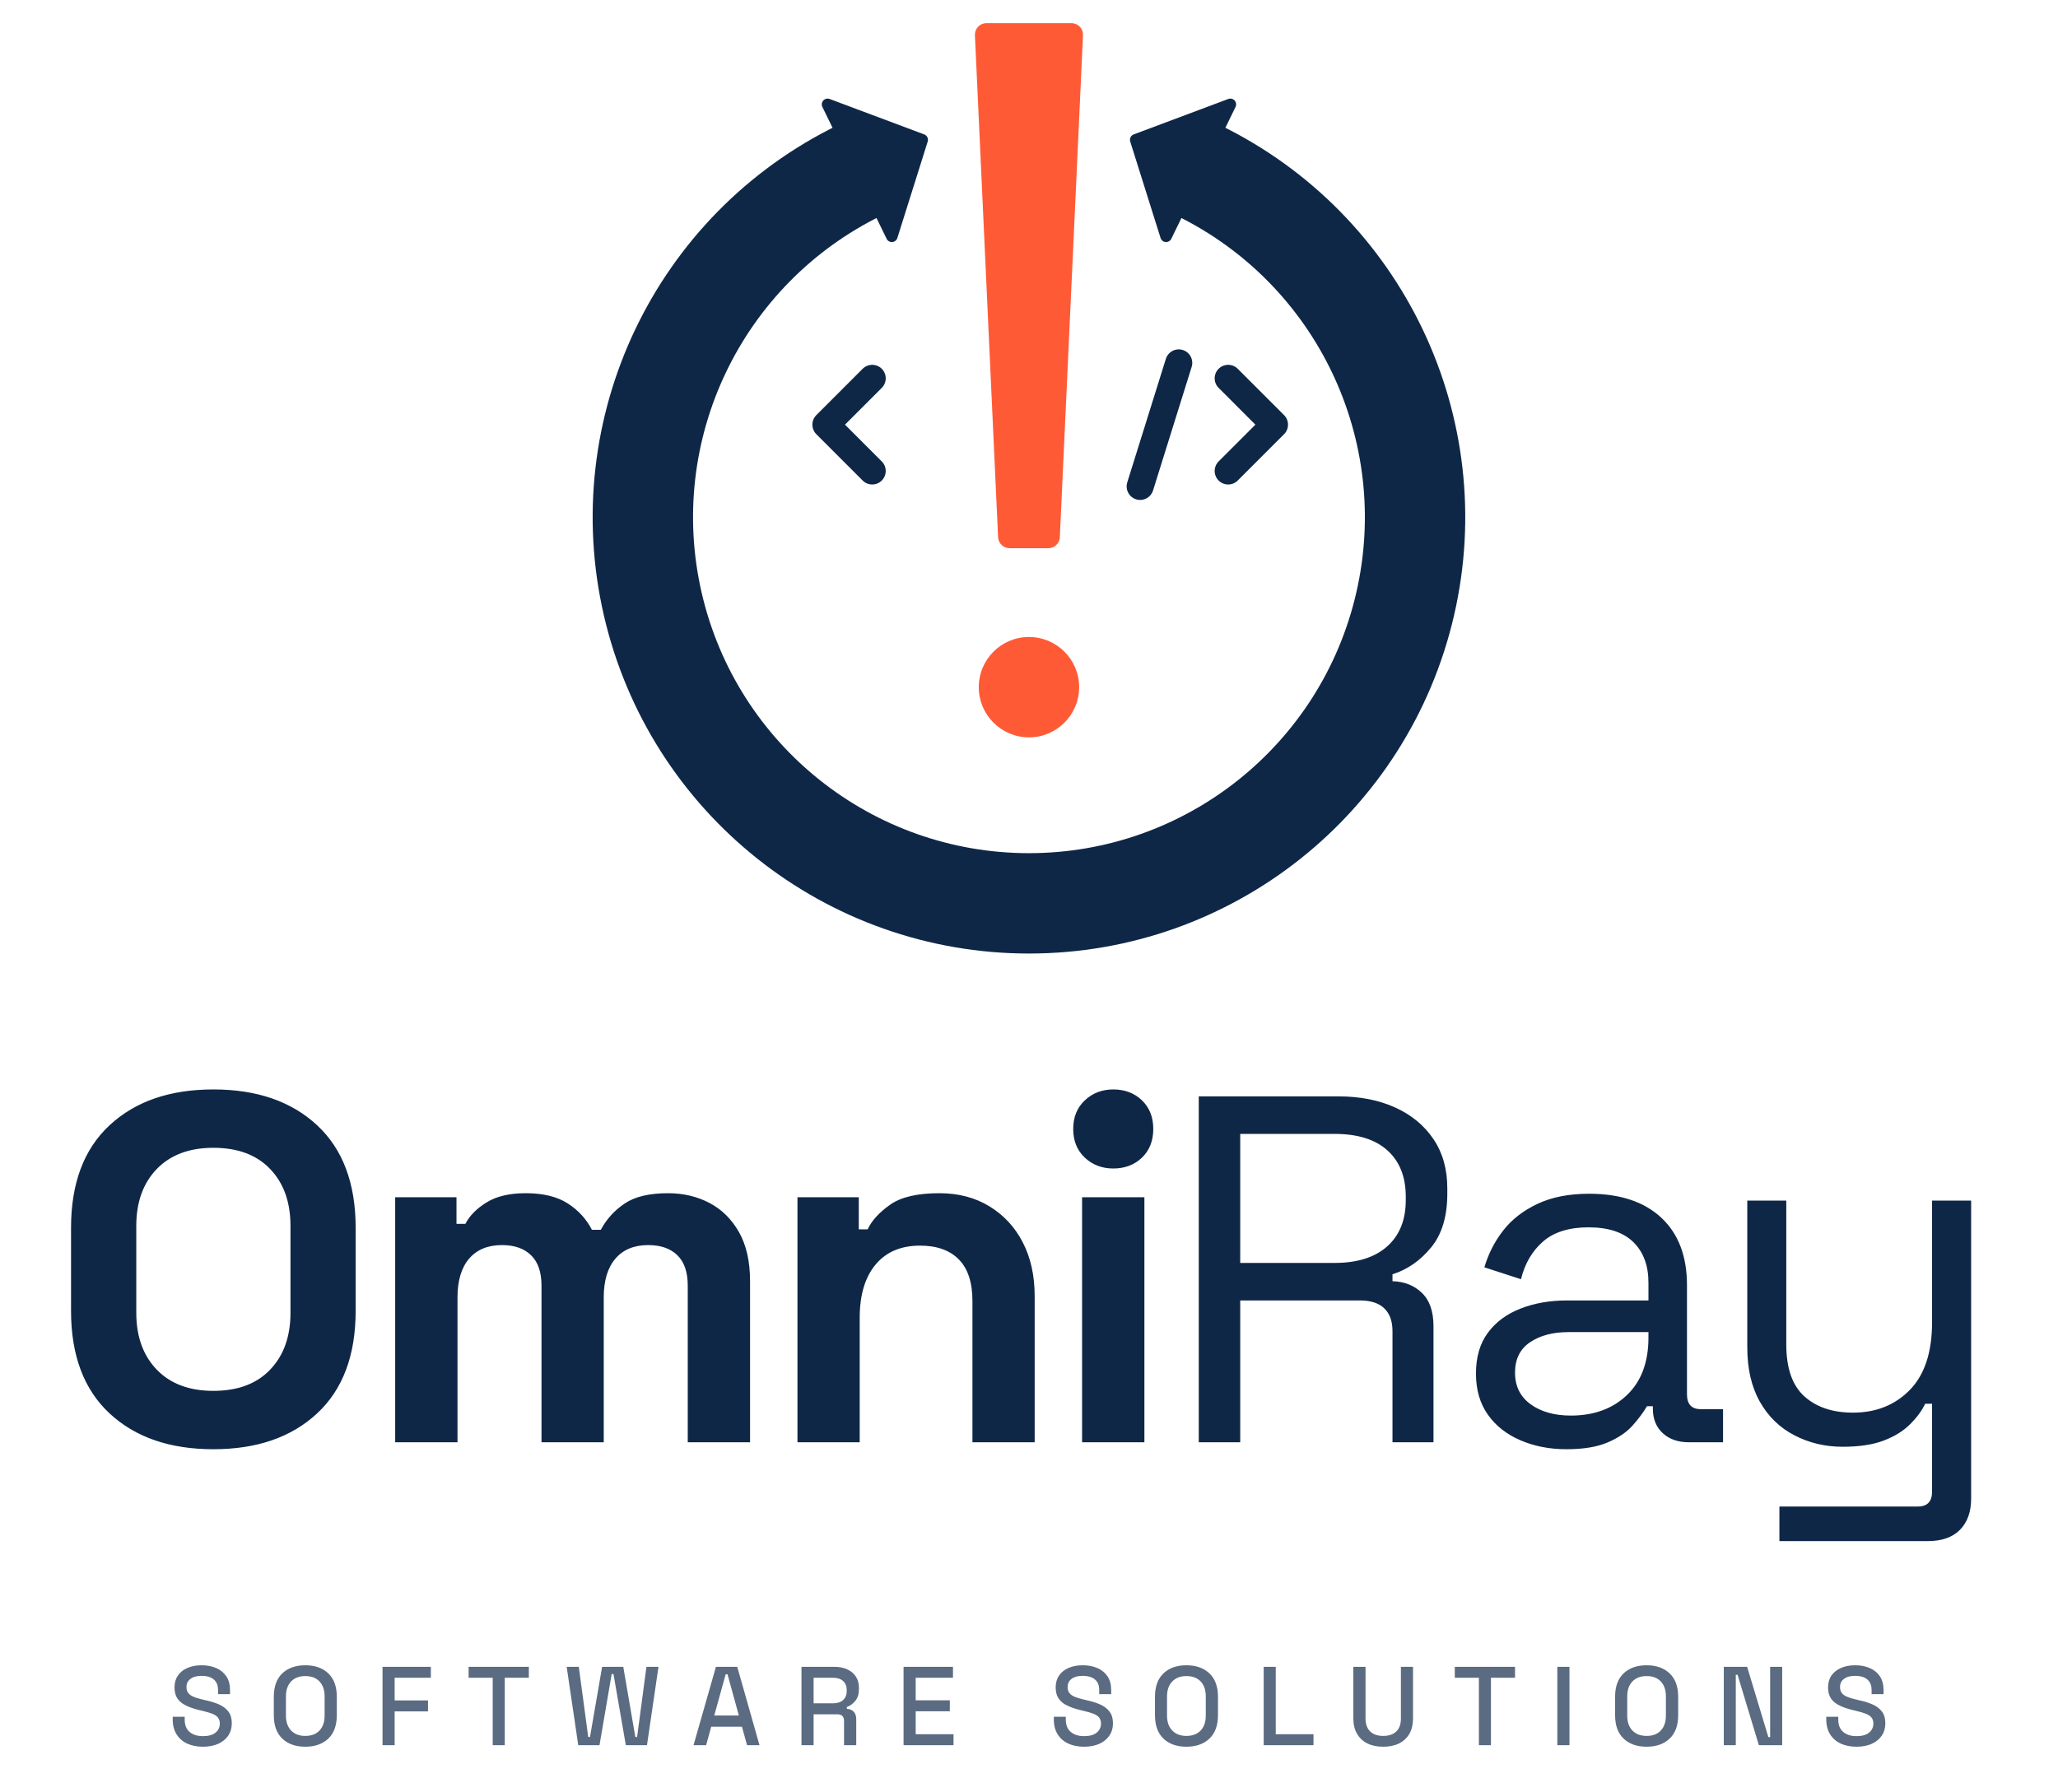
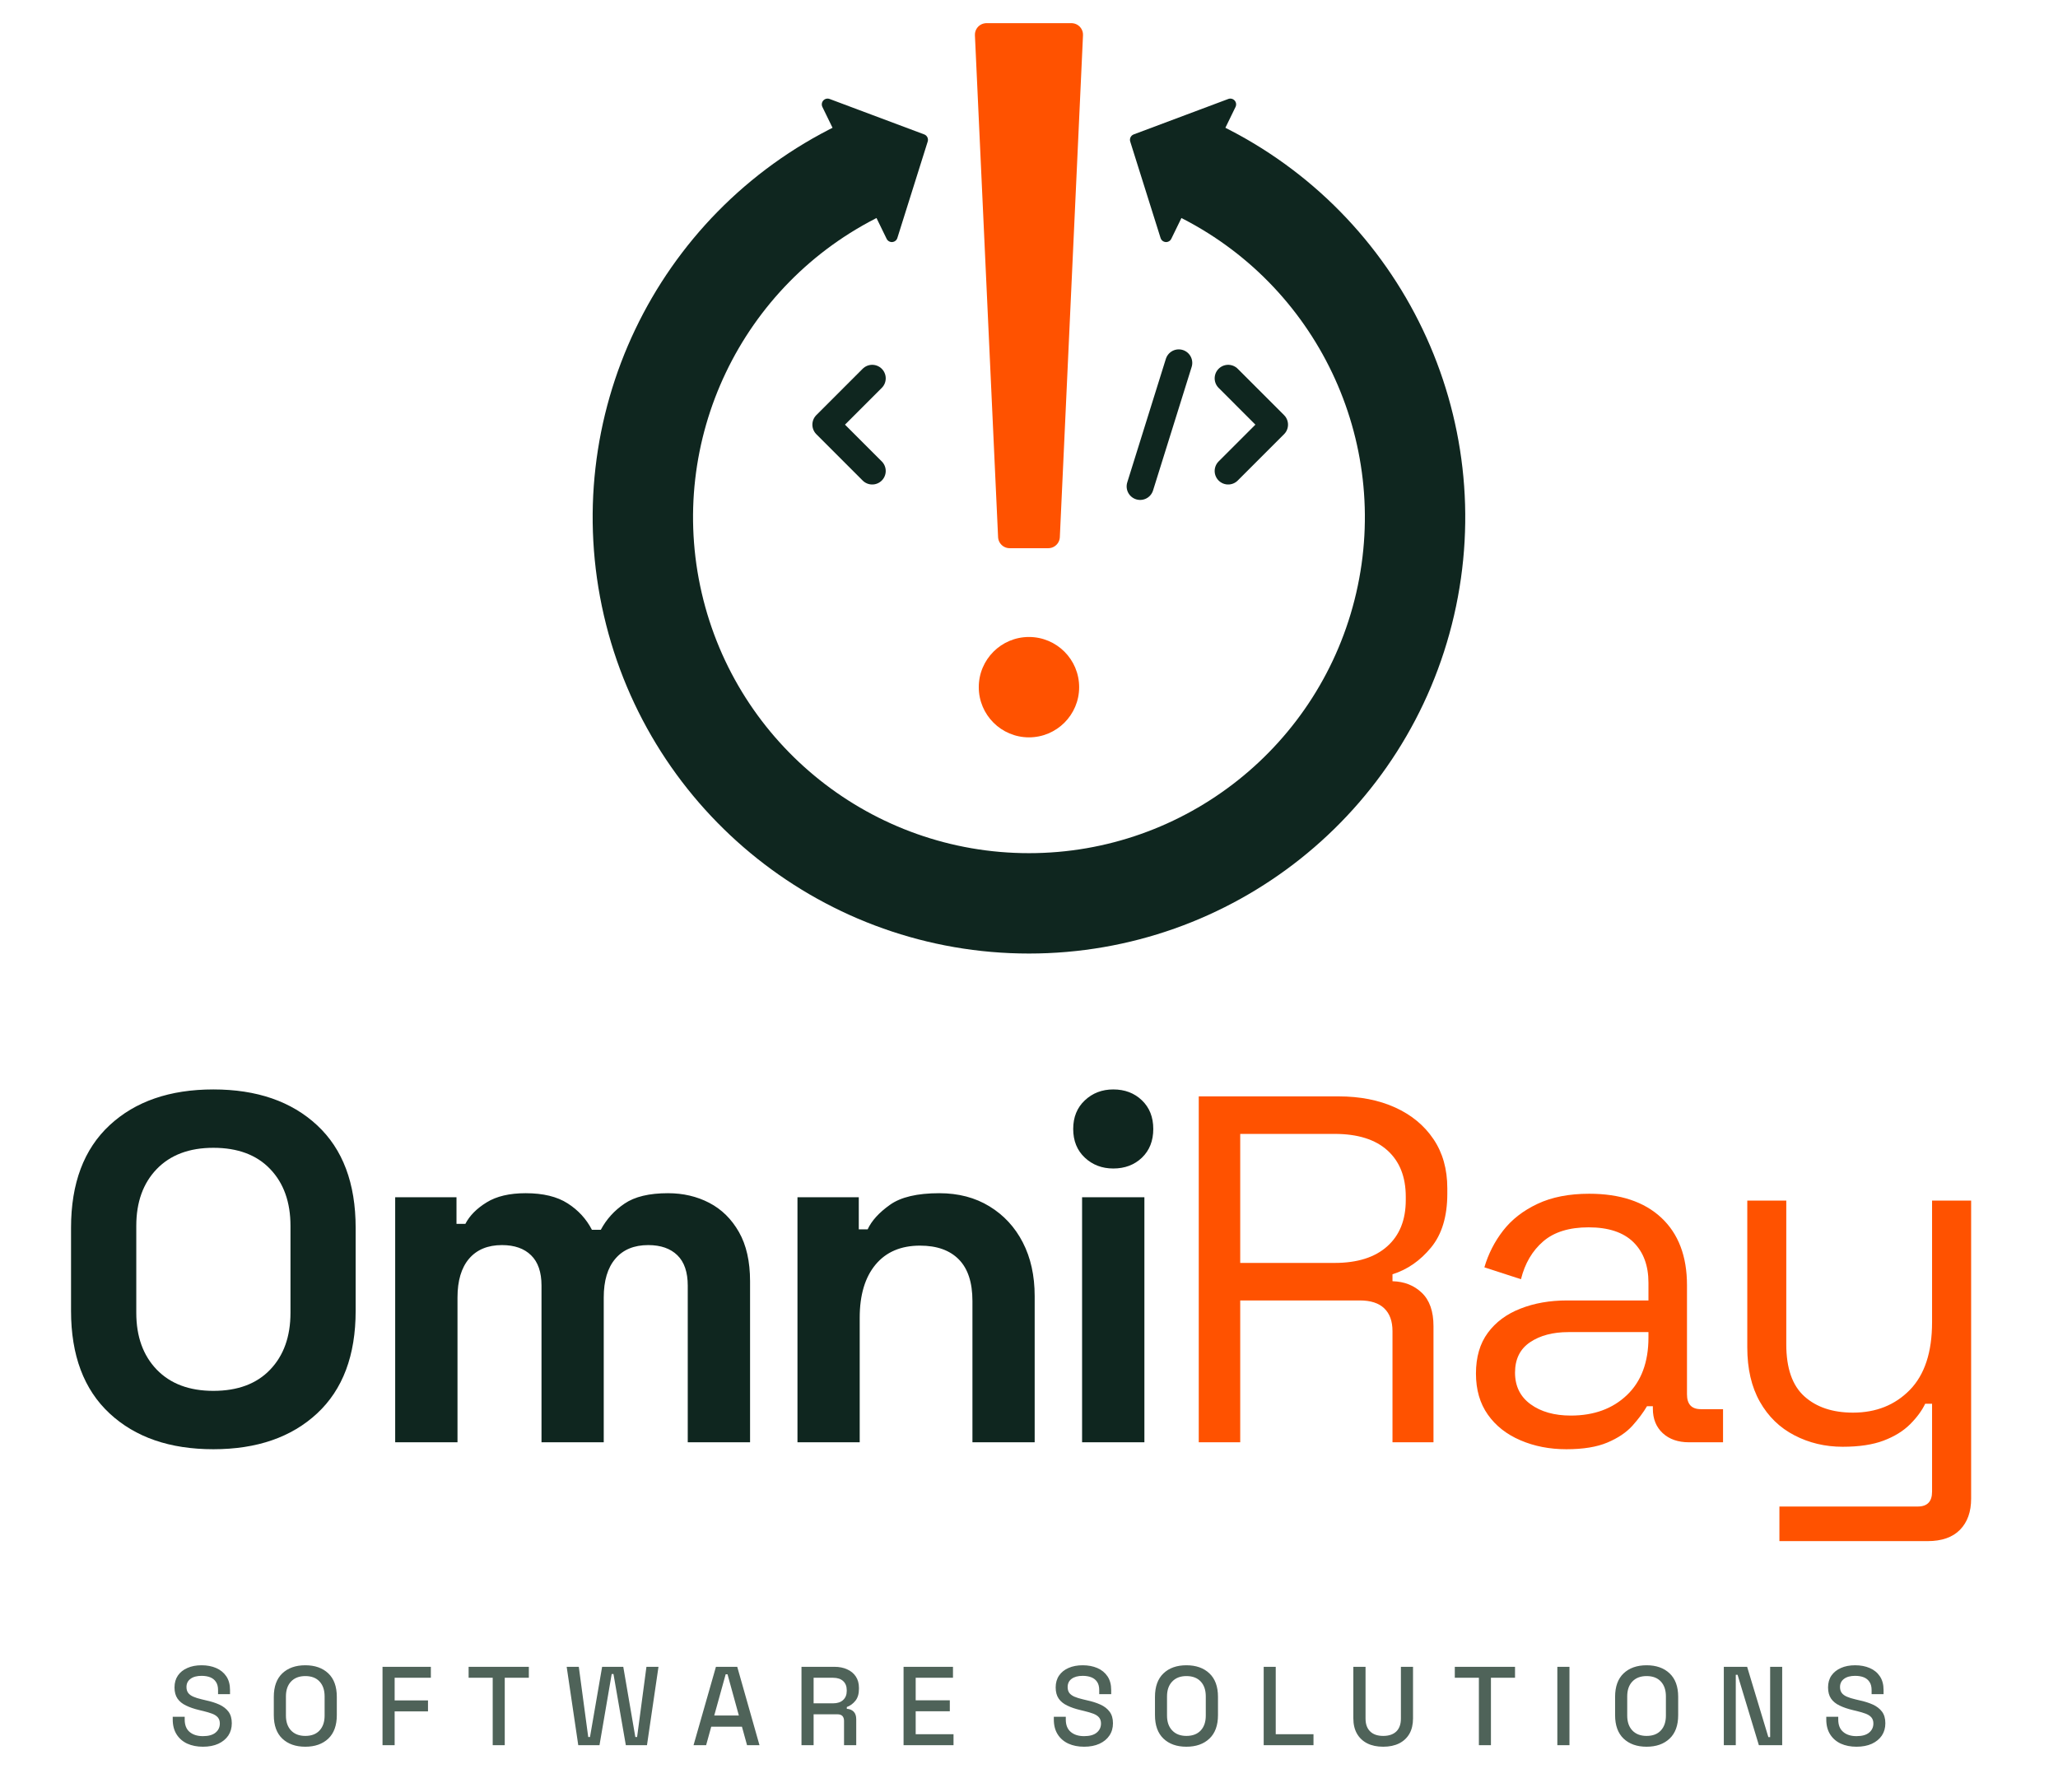
<svg xmlns="http://www.w3.org/2000/svg" viewBox="0 0 266.53 232.03" width="266.53" height="232.03" role="img" aria-label="OmniRay Software Solutions">
  <g transform="translate(73.26 1)">
-     <path d="M81.92 21.06A50 50 0 1 1 38.08 21.06" fill="none" stroke="#0F2747" stroke-width="13" />
-     <polygon points="86.08,12.52 77.76,29.6 73.83,17.11" fill="#0F2747" stroke="#0F2747" stroke-width="1.5" stroke-linejoin="round" />
-     <polygon points="33.92,12.52 42.24,29.6 46.17,17.11" fill="#0F2747" stroke="#0F2747" stroke-width="1.5" stroke-linejoin="round" />
-     <polygon points="54.5,3.5 65.5,3.5 62.5,68.5 57.5,68.5" fill="#FF5A36" stroke="#FF5A36" stroke-width="3" stroke-linejoin="round" />
-     <circle cx="60" cy="88" r="6.5" fill="#FF5A36" />
-     <g fill="none" stroke="#0F2747" stroke-width="3.5" stroke-linecap="round" stroke-linejoin="round">
+     <path d="M81.92 21.06A50 50 0 1 1 38.08 21.06" fill="none" stroke="#0F261F" stroke-width="13" />
+     <polygon points="86.08,12.52 77.76,29.6 73.83,17.11" fill="#0F261F" stroke="#0F261F" stroke-width="1.5" stroke-linejoin="round" />
+     <polygon points="33.92,12.52 42.24,29.6 46.17,17.11" fill="#0F261F" stroke="#0F261F" stroke-width="1.5" stroke-linejoin="round" />
+     <polygon points="54.5,3.5 65.5,3.5 62.5,68.5 57.5,68.5" fill="#FF5200" stroke="#FF5200" stroke-width="3" stroke-linejoin="round" />
+     <circle cx="60" cy="88" r="6.5" fill="#FF5200" />
+     <g fill="none" stroke="#0F261F" stroke-width="3.5" stroke-linecap="round" stroke-linejoin="round">
      <polyline points="39.7,48 33.7,54 39.7,60" />
      <line x1="74.4" y1="62" x2="79.4" y2="46" />
      <polyline points="85.8,48 91.8,54 85.8,60" />
    </g>
  </g>
-   <path d="M27.63 187.7Q19.18 187.7 14.19 183.06Q9.2 178.42 9.2 169.78V159.02Q9.2 150.38 14.19 145.74Q19.18 141.1 27.63 141.1Q36.08 141.1 41.07 145.74Q46.06 150.38 46.06 159.02V169.78Q46.06 178.42 41.07 183.06Q36.08 187.7 27.63 187.7ZM27.63 180.14Q32.37 180.14 34.99 177.39Q37.62 174.64 37.62 170.03V158.77Q37.62 154.16 34.99 151.41Q32.37 148.66 27.63 148.66Q22.96 148.66 20.3 151.41Q17.65 154.16 17.65 158.77V170.03Q17.65 174.64 20.3 177.39Q22.96 180.14 27.63 180.14Z M51.18 186.8V155.06H59.12V158.51H60.27Q61.1 156.91 63.02 155.73Q64.94 154.54 68.08 154.54Q71.47 154.54 73.52 155.86Q75.57 157.17 76.66 159.28H77.81Q78.9 157.23 80.88 155.89Q82.86 154.54 86.51 154.54Q89.46 154.54 91.86 155.79Q94.26 157.04 95.7 159.57Q97.14 162.1 97.14 165.94V186.8H89.07V166.51Q89.07 163.89 87.73 162.58Q86.38 161.26 83.95 161.26Q81.2 161.26 79.7 163.02Q78.19 164.78 78.19 168.05V186.8H70.13V166.51Q70.13 163.89 68.78 162.58Q67.44 161.26 65.01 161.26Q62.26 161.26 60.75 163.02Q59.25 164.78 59.25 168.05V186.8Z M103.28 186.8V155.06H111.22V159.22H112.37Q113.14 157.55 115.25 156.05Q117.36 154.54 121.65 154.54Q125.36 154.54 128.14 156.24Q130.93 157.94 132.46 160.91Q134 163.89 134 167.86V186.8H125.94V168.5Q125.94 164.91 124.18 163.12Q122.42 161.33 119.15 161.33Q115.44 161.33 113.39 163.79Q111.34 166.26 111.34 170.67V186.8Z M140.14 186.8V155.06H148.21V186.8ZM144.18 151.34Q142 151.34 140.5 149.94Q138.99 148.53 138.99 146.22Q138.99 143.92 140.5 142.51Q142 141.1 144.18 141.1Q146.42 141.1 147.89 142.51Q149.36 143.92 149.36 146.22Q149.36 148.53 147.89 149.94Q146.42 151.34 144.18 151.34Z M155.25 186.8V142H173.36Q177.52 142 180.69 143.44Q183.86 144.88 185.65 147.54Q187.44 150.19 187.44 153.9V154.61Q187.44 159.02 185.33 161.58Q183.22 164.14 180.34 165.04V165.94Q182.64 166 184.14 167.44Q185.65 168.88 185.65 171.76V186.8H180.34V172.4Q180.34 170.48 179.28 169.46Q178.22 168.43 176.11 168.43H160.62V186.8ZM160.62 163.57H172.85Q177.26 163.57 179.66 161.42Q182.06 159.28 182.06 155.44V154.99Q182.06 151.15 179.7 149.01Q177.33 146.86 172.85 146.86H160.62Z M202.86 187.7Q199.6 187.7 196.91 186.54Q194.22 185.39 192.69 183.22Q191.15 181.04 191.15 177.9Q191.15 174.7 192.69 172.62Q194.22 170.54 196.91 169.49Q199.6 168.43 202.93 168.43H213.49V166.13Q213.49 162.8 211.54 160.88Q209.58 158.96 205.74 158.96Q201.97 158.96 199.86 160.78Q197.74 162.61 196.98 165.68L192.24 164.14Q193.01 161.52 194.67 159.38Q196.34 157.23 199.12 155.92Q201.9 154.61 205.81 154.61Q211.82 154.61 215.15 157.71Q218.48 160.82 218.48 166.45V180.59Q218.48 182.51 220.27 182.51H223.15V186.8H218.74Q216.62 186.8 215.34 185.62Q214.06 184.43 214.06 182.45V182.13H213.3Q212.59 183.34 211.41 184.66Q210.22 185.97 208.18 186.83Q206.13 187.7 202.86 187.7ZM203.44 183.34Q207.92 183.34 210.7 180.69Q213.49 178.03 213.49 173.23V172.53H203.12Q200.11 172.53 198.16 173.84Q196.21 175.15 196.21 177.78Q196.21 180.4 198.22 181.87Q200.24 183.34 203.44 183.34Z M230.45 199.6V195.12H248.37Q250.22 195.12 250.22 193.2V181.81H249.33Q248.69 183.15 247.38 184.46Q246.06 185.78 243.95 186.58Q241.84 187.38 238.64 187.38Q235.25 187.38 232.4 185.9Q229.55 184.43 227.92 181.55Q226.29 178.67 226.29 174.51V155.5H231.34V174.13Q231.34 178.74 233.68 180.85Q236.02 182.96 239.98 182.96Q244.46 182.96 247.34 180.02Q250.22 177.07 250.22 171.25V155.5H255.28V194.1Q255.28 196.66 253.84 198.13Q252.4 199.6 249.65 199.6Z" fill="#0F2747" />
-   <path d="M26.28 226.23Q25.14 226.23 24.25 225.83Q23.37 225.42 22.87 224.63Q22.37 223.84 22.37 222.71V222.35H23.92V222.71Q23.92 223.78 24.56 224.32Q25.21 224.86 26.28 224.86Q27.37 224.86 27.92 224.4Q28.47 223.94 28.47 223.22Q28.47 222.74 28.21 222.43Q27.95 222.13 27.47 221.95Q26.99 221.77 26.33 221.61L25.79 221.48Q24.82 221.25 24.1 220.9Q23.38 220.56 22.99 220Q22.6 219.43 22.6 218.55Q22.6 217.65 23.04 217.01Q23.48 216.37 24.27 216.03Q25.05 215.68 26.11 215.68Q27.17 215.68 28 216.04Q28.83 216.4 29.31 217.11Q29.79 217.82 29.79 218.9V219.42H28.24V218.9Q28.24 218.24 27.97 217.84Q27.7 217.43 27.23 217.24Q26.75 217.05 26.11 217.05Q25.18 217.05 24.67 217.44Q24.15 217.82 24.15 218.5Q24.15 218.97 24.38 219.27Q24.6 219.56 25.04 219.75Q25.47 219.94 26.12 220.09L26.66 220.22Q27.65 220.43 28.4 220.77Q29.15 221.11 29.59 221.69Q30.02 222.27 30.02 223.19Q30.02 224.1 29.57 224.78Q29.11 225.46 28.27 225.85Q27.43 226.23 26.28 226.23Z M39.54 226.23Q37.67 226.23 36.56 225.18Q35.46 224.13 35.46 222.14V219.77Q35.46 217.78 36.56 216.73Q37.67 215.68 39.54 215.68Q41.41 215.68 42.52 216.73Q43.62 217.78 43.62 219.77V222.14Q43.62 224.13 42.52 225.18Q41.41 226.23 39.54 226.23ZM39.54 224.83Q40.74 224.83 41.39 224.12Q42.04 223.42 42.04 222.2V219.71Q42.04 218.49 41.39 217.79Q40.74 217.08 39.54 217.08Q38.36 217.08 37.69 217.79Q37.03 218.49 37.03 219.71V222.2Q37.03 223.42 37.69 224.12Q38.36 224.83 39.54 224.83Z M49.54 226.03V215.88H55.8V217.3H51.11V220.23H55.43V221.65H51.11V226.03Z M63.81 226.03V217.3H60.69V215.88H68.49V217.3H65.37V226.03Z M74.89 226.03 73.39 215.88H74.96L76.18 224.97H76.41L77.98 215.88H80.72L82.28 224.97H82.51L83.72 215.88H85.28L83.79 226.03H81.05L79.45 216.81H79.22L77.64 226.03Z M89.82 226.03 92.72 215.88H95.48L98.36 226.03H96.75L96.09 223.64H92.11L91.45 226.03ZM92.5 222.19H95.69L94.22 216.85H93.98Z M103.8 226.03V215.88H108.06Q109.01 215.88 109.72 216.21Q110.44 216.53 110.84 217.14Q111.24 217.75 111.24 218.59V218.75Q111.24 219.71 110.78 220.28Q110.32 220.85 109.67 221.09V221.32Q110.22 221.35 110.56 221.69Q110.89 222.03 110.89 222.67V226.03H109.31V222.88Q109.31 222.49 109.11 222.26Q108.9 222.03 108.45 222.03H105.37V226.03ZM105.37 220.61H107.89Q108.73 220.61 109.19 220.18Q109.66 219.75 109.66 219.01V218.9Q109.66 218.16 109.2 217.73Q108.74 217.3 107.89 217.3H105.37Z M117.02 226.03V215.88H123.42V217.3H118.59V220.22H123.01V221.64H118.59V224.61H123.49V226.03Z M140.4 226.23Q139.25 226.23 138.37 225.83Q137.48 225.42 136.98 224.63Q136.48 223.84 136.48 222.71V222.35H138.03V222.71Q138.03 223.78 138.68 224.32Q139.32 224.86 140.4 224.86Q141.49 224.86 142.04 224.4Q142.59 223.94 142.59 223.22Q142.59 222.74 142.33 222.43Q142.07 222.13 141.59 221.95Q141.11 221.77 140.44 221.61L139.91 221.48Q138.93 221.25 138.22 220.9Q137.5 220.56 137.11 220Q136.72 219.43 136.72 218.55Q136.72 217.65 137.16 217.01Q137.6 216.37 138.38 216.03Q139.17 215.68 140.22 215.68Q141.28 215.68 142.12 216.04Q142.95 216.4 143.43 217.11Q143.91 217.82 143.91 218.9V219.42H142.36V218.9Q142.36 218.24 142.09 217.84Q141.82 217.43 141.34 217.24Q140.86 217.05 140.22 217.05Q139.3 217.05 138.78 217.44Q138.27 217.82 138.27 218.5Q138.27 218.97 138.49 219.27Q138.72 219.56 139.15 219.75Q139.59 219.94 140.24 220.09L140.78 220.22Q141.76 220.43 142.51 220.77Q143.27 221.11 143.7 221.69Q144.14 222.27 144.14 223.19Q144.14 224.1 143.68 224.78Q143.23 225.46 142.38 225.85Q141.54 226.23 140.4 226.23Z M153.65 226.23Q151.78 226.23 150.68 225.18Q149.58 224.13 149.58 222.14V219.77Q149.58 217.78 150.68 216.73Q151.78 215.68 153.65 215.68Q155.52 215.68 156.63 216.73Q157.74 217.78 157.74 219.77V222.14Q157.74 224.13 156.63 225.18Q155.52 226.23 153.65 226.23ZM153.65 224.83Q154.85 224.83 155.51 224.12Q156.16 223.42 156.16 222.2V219.71Q156.16 218.49 155.51 217.79Q154.85 217.08 153.65 217.08Q152.48 217.08 151.81 217.79Q151.14 218.49 151.14 219.71V222.2Q151.14 223.42 151.81 224.12Q152.48 224.83 153.65 224.83Z M163.66 226.03V215.88H165.22V224.61H170.11V226.03Z M179.14 226.23Q177.94 226.23 177.08 225.8Q176.21 225.36 175.74 224.54Q175.27 223.72 175.27 222.55V215.88H176.85V222.59Q176.85 223.67 177.45 224.25Q178.04 224.83 179.14 224.83Q180.24 224.83 180.84 224.25Q181.43 223.67 181.43 222.59V215.88H183V222.55Q183 223.72 182.54 224.54Q182.07 225.36 181.2 225.8Q180.33 226.23 179.14 226.23Z M191.53 226.03V217.3H188.41V215.88H196.21V217.3H193.09V226.03Z M201.69 226.03V215.88H203.26V226.03Z M213.25 226.23Q211.38 226.23 210.27 225.18Q209.17 224.13 209.17 222.14V219.77Q209.17 217.78 210.27 216.73Q211.38 215.68 213.25 215.68Q215.12 215.68 216.23 216.73Q217.34 217.78 217.34 219.77V222.14Q217.34 224.13 216.23 225.18Q215.12 226.23 213.25 226.23ZM213.25 224.83Q214.45 224.83 215.1 224.12Q215.75 223.42 215.75 222.2V219.71Q215.75 218.49 215.1 217.79Q214.45 217.08 213.25 217.08Q212.07 217.08 211.4 217.79Q210.74 218.49 210.74 219.71V222.2Q210.74 223.42 211.4 224.12Q212.07 224.83 213.25 224.83Z M223.25 226.03V215.88H226.27L229.02 224.99H229.25V215.88H230.81V226.03H227.79L225.03 216.91H224.8V226.03Z M240.43 226.23Q239.29 226.23 238.4 225.83Q237.52 225.42 237.02 224.63Q236.52 223.84 236.52 222.71V222.35H238.07V222.71Q238.07 223.78 238.72 224.32Q239.36 224.86 240.43 224.86Q241.52 224.86 242.07 224.4Q242.62 223.94 242.62 223.22Q242.62 222.74 242.36 222.43Q242.1 222.13 241.62 221.95Q241.14 221.77 240.48 221.61L239.94 221.48Q238.97 221.25 238.25 220.9Q237.53 220.56 237.14 220Q236.75 219.43 236.75 218.55Q236.75 217.65 237.19 217.01Q237.64 216.37 238.42 216.03Q239.2 215.68 240.26 215.68Q241.32 215.68 242.15 216.04Q242.99 216.4 243.46 217.11Q243.94 217.82 243.94 218.9V219.42H242.39V218.9Q242.39 218.24 242.12 217.84Q241.85 217.43 241.38 217.24Q240.9 217.05 240.26 217.05Q239.33 217.05 238.82 217.44Q238.3 217.82 238.3 218.5Q238.3 218.97 238.53 219.27Q238.75 219.56 239.19 219.75Q239.62 219.94 240.27 220.09L240.81 220.22Q241.8 220.43 242.55 220.77Q243.3 221.11 243.74 221.69Q244.17 222.27 244.17 223.19Q244.17 224.1 243.72 224.78Q243.26 225.46 242.42 225.85Q241.58 226.23 240.43 226.23Z" fill="#5A6B82" />
+   <path d="M27.63 187.7Q19.18 187.7 14.19 183.06Q9.2 178.42 9.2 169.78V159.02Q9.2 150.38 14.19 145.74Q19.18 141.1 27.63 141.1Q36.08 141.1 41.07 145.74Q46.06 150.38 46.06 159.02V169.78Q46.06 178.42 41.07 183.06Q36.08 187.7 27.63 187.7ZM27.63 180.14Q32.37 180.14 34.99 177.39Q37.62 174.64 37.62 170.03V158.77Q37.62 154.16 34.99 151.41Q32.37 148.66 27.63 148.66Q22.96 148.66 20.3 151.41Q17.65 154.16 17.65 158.77V170.03Q17.65 174.64 20.3 177.39Q22.96 180.14 27.63 180.14Z M51.18 186.8V155.06H59.12V158.51H60.27Q61.1 156.91 63.02 155.73Q64.94 154.54 68.08 154.54Q71.47 154.54 73.52 155.86Q75.57 157.17 76.66 159.28H77.81Q78.9 157.23 80.88 155.89Q82.86 154.54 86.51 154.54Q89.46 154.54 91.86 155.79Q94.26 157.04 95.7 159.57Q97.14 162.1 97.14 165.94V186.8H89.07V166.51Q89.07 163.89 87.73 162.58Q86.38 161.26 83.95 161.26Q81.2 161.26 79.7 163.02Q78.19 164.78 78.19 168.05V186.8H70.13V166.51Q70.13 163.89 68.78 162.58Q67.44 161.26 65.01 161.26Q62.26 161.26 60.75 163.02Q59.25 164.78 59.25 168.05V186.8Z M103.28 186.8V155.06H111.22V159.22H112.37Q113.14 157.55 115.25 156.05Q117.36 154.54 121.65 154.54Q125.36 154.54 128.14 156.24Q130.93 157.94 132.46 160.91Q134 163.89 134 167.86V186.8H125.94V168.5Q125.94 164.91 124.18 163.12Q122.42 161.33 119.15 161.33Q115.44 161.33 113.39 163.79Q111.34 166.26 111.34 170.67V186.8Z M140.14 186.8V155.06H148.21V186.8ZM144.18 151.34Q142 151.34 140.5 149.94Q138.99 148.53 138.99 146.22Q138.99 143.92 140.5 142.51Q142 141.1 144.18 141.1Q146.42 141.1 147.89 142.51Q149.36 143.92 149.36 146.22Q149.36 148.53 147.89 149.94Q146.42 151.34 144.18 151.34Z" fill="#0F261F" />
+   <path d="M155.25 186.8V142H173.36Q177.52 142 180.69 143.44Q183.86 144.88 185.65 147.54Q187.44 150.19 187.44 153.9V154.61Q187.44 159.02 185.33 161.58Q183.22 164.14 180.34 165.04V165.94Q182.64 166 184.14 167.44Q185.65 168.88 185.65 171.76V186.8H180.34V172.4Q180.34 170.48 179.28 169.46Q178.22 168.43 176.11 168.43H160.62V186.8ZM160.62 163.57H172.85Q177.26 163.57 179.66 161.42Q182.06 159.28 182.06 155.44V154.99Q182.06 151.15 179.7 149.01Q177.33 146.86 172.85 146.86H160.62Z M202.86 187.7Q199.6 187.7 196.91 186.54Q194.22 185.39 192.69 183.22Q191.15 181.04 191.15 177.9Q191.15 174.7 192.69 172.62Q194.22 170.54 196.91 169.49Q199.6 168.43 202.93 168.43H213.49V166.13Q213.49 162.8 211.54 160.88Q209.58 158.96 205.74 158.96Q201.97 158.96 199.86 160.78Q197.74 162.61 196.98 165.68L192.24 164.14Q193.01 161.52 194.67 159.38Q196.34 157.23 199.12 155.92Q201.9 154.61 205.81 154.61Q211.82 154.61 215.15 157.71Q218.48 160.82 218.48 166.45V180.59Q218.48 182.51 220.27 182.51H223.15V186.8H218.74Q216.62 186.8 215.34 185.62Q214.06 184.43 214.06 182.45V182.13H213.3Q212.59 183.34 211.41 184.66Q210.22 185.97 208.18 186.83Q206.13 187.7 202.86 187.7ZM203.44 183.34Q207.92 183.34 210.7 180.69Q213.49 178.03 213.49 173.23V172.53H203.12Q200.11 172.53 198.16 173.84Q196.21 175.15 196.21 177.78Q196.21 180.4 198.22 181.87Q200.24 183.34 203.44 183.34Z M230.45 199.6V195.12H248.37Q250.22 195.12 250.22 193.2V181.81H249.33Q248.69 183.15 247.38 184.46Q246.06 185.78 243.95 186.58Q241.84 187.38 238.64 187.38Q235.25 187.38 232.4 185.9Q229.55 184.43 227.92 181.55Q226.29 178.67 226.29 174.51V155.5H231.34V174.13Q231.34 178.74 233.68 180.85Q236.02 182.96 239.98 182.96Q244.46 182.96 247.34 180.02Q250.22 177.07 250.22 171.25V155.5H255.28V194.1Q255.28 196.66 253.84 198.13Q252.4 199.6 249.65 199.6Z" fill="#FF5200" />
+   <path d="M26.28 226.23Q25.14 226.23 24.25 225.83Q23.37 225.42 22.87 224.63Q22.37 223.84 22.37 222.71V222.35H23.92V222.71Q23.92 223.78 24.56 224.32Q25.21 224.86 26.28 224.86Q27.37 224.86 27.92 224.4Q28.47 223.94 28.47 223.22Q28.47 222.74 28.21 222.43Q27.95 222.13 27.47 221.95Q26.99 221.77 26.33 221.61L25.79 221.48Q24.82 221.25 24.1 220.9Q23.38 220.56 22.99 220Q22.6 219.43 22.6 218.55Q22.6 217.65 23.04 217.01Q23.48 216.37 24.27 216.03Q25.05 215.68 26.11 215.68Q27.17 215.68 28 216.04Q28.83 216.4 29.31 217.11Q29.79 217.82 29.79 218.9V219.42H28.24V218.9Q28.24 218.24 27.97 217.84Q27.7 217.43 27.23 217.24Q26.75 217.05 26.11 217.05Q25.18 217.05 24.67 217.44Q24.15 217.82 24.15 218.5Q24.15 218.97 24.38 219.27Q24.6 219.56 25.04 219.75Q25.47 219.94 26.12 220.09L26.66 220.22Q27.65 220.43 28.4 220.77Q29.15 221.11 29.59 221.69Q30.02 222.27 30.02 223.19Q30.02 224.1 29.57 224.78Q29.11 225.46 28.27 225.85Q27.43 226.23 26.28 226.23Z M39.54 226.23Q37.67 226.23 36.56 225.18Q35.46 224.13 35.46 222.14V219.77Q35.46 217.78 36.56 216.73Q37.67 215.68 39.54 215.68Q41.41 215.68 42.52 216.73Q43.62 217.78 43.62 219.77V222.14Q43.62 224.13 42.52 225.18Q41.41 226.23 39.54 226.23ZM39.54 224.83Q40.74 224.83 41.39 224.12Q42.04 223.42 42.04 222.2V219.71Q42.04 218.49 41.39 217.79Q40.74 217.08 39.54 217.08Q38.36 217.08 37.69 217.79Q37.03 218.49 37.03 219.71V222.2Q37.03 223.42 37.69 224.12Q38.36 224.83 39.54 224.83Z M49.54 226.03V215.88H55.8V217.3H51.11V220.23H55.43V221.65H51.11V226.03Z M63.81 226.03V217.3H60.69V215.88H68.49V217.3H65.37V226.03Z M74.89 226.03 73.39 215.88H74.96L76.18 224.97H76.41L77.98 215.88H80.72L82.28 224.97H82.51L83.72 215.88H85.28L83.79 226.03H81.05L79.45 216.81H79.22L77.64 226.03Z M89.82 226.03 92.72 215.88H95.48L98.36 226.03H96.75L96.09 223.64H92.11L91.45 226.03ZM92.5 222.19H95.69L94.22 216.85H93.98Z M103.8 226.03V215.88H108.06Q109.01 215.88 109.72 216.21Q110.44 216.53 110.84 217.14Q111.24 217.75 111.24 218.59V218.75Q111.24 219.71 110.78 220.28Q110.32 220.85 109.67 221.09V221.32Q110.22 221.35 110.56 221.69Q110.89 222.03 110.89 222.67V226.03H109.31V222.88Q109.31 222.49 109.11 222.26Q108.9 222.03 108.45 222.03H105.37V226.03ZM105.37 220.61H107.89Q108.73 220.61 109.19 220.18Q109.66 219.75 109.66 219.01V218.9Q109.66 218.16 109.2 217.73Q108.74 217.3 107.89 217.3H105.37Z M117.02 226.03V215.88H123.42V217.3H118.59V220.22H123.01V221.64H118.59V224.61H123.49V226.03Z M140.4 226.23Q139.25 226.23 138.37 225.83Q137.48 225.42 136.98 224.63Q136.48 223.84 136.48 222.71V222.35H138.03V222.71Q138.03 223.78 138.68 224.32Q139.32 224.86 140.4 224.86Q141.49 224.86 142.04 224.4Q142.59 223.94 142.59 223.22Q142.59 222.74 142.33 222.43Q142.07 222.13 141.59 221.95Q141.11 221.77 140.44 221.61L139.91 221.48Q138.93 221.25 138.22 220.9Q137.5 220.56 137.11 220Q136.72 219.43 136.72 218.55Q136.72 217.65 137.16 217.01Q137.6 216.37 138.38 216.03Q139.17 215.68 140.22 215.68Q141.28 215.68 142.12 216.04Q142.95 216.4 143.43 217.11Q143.91 217.82 143.91 218.9V219.42H142.36V218.9Q142.36 218.24 142.09 217.84Q141.82 217.43 141.34 217.24Q140.86 217.05 140.22 217.05Q139.3 217.05 138.78 217.44Q138.27 217.82 138.27 218.5Q138.27 218.97 138.49 219.27Q138.72 219.56 139.15 219.75Q139.59 219.94 140.24 220.09L140.78 220.22Q141.76 220.43 142.51 220.77Q143.27 221.11 143.7 221.69Q144.14 222.27 144.14 223.19Q144.14 224.1 143.68 224.78Q143.23 225.46 142.38 225.85Q141.54 226.23 140.4 226.23Z M153.65 226.23Q151.78 226.23 150.68 225.18Q149.58 224.13 149.58 222.14V219.77Q149.58 217.78 150.68 216.73Q151.78 215.68 153.65 215.68Q155.52 215.68 156.63 216.73Q157.74 217.78 157.74 219.77V222.14Q157.74 224.13 156.63 225.18Q155.52 226.23 153.65 226.23ZM153.65 224.83Q154.85 224.83 155.51 224.12Q156.16 223.42 156.16 222.2V219.71Q156.16 218.49 155.51 217.79Q154.85 217.08 153.65 217.08Q152.48 217.08 151.81 217.79Q151.14 218.49 151.14 219.71V222.2Q151.14 223.42 151.81 224.12Q152.48 224.83 153.65 224.83Z M163.66 226.03V215.88H165.22V224.61H170.11V226.03Z M179.14 226.23Q177.94 226.23 177.08 225.8Q176.21 225.36 175.74 224.54Q175.27 223.72 175.27 222.55V215.88H176.85V222.59Q176.85 223.67 177.45 224.25Q178.04 224.83 179.14 224.83Q180.24 224.83 180.84 224.25Q181.43 223.67 181.43 222.59V215.88H183V222.55Q183 223.72 182.54 224.54Q182.07 225.36 181.2 225.8Q180.33 226.23 179.14 226.23Z M191.53 226.03V217.3H188.41V215.88H196.21V217.3H193.09V226.03Z M201.69 226.03V215.88H203.26V226.03Z M213.25 226.23Q211.38 226.23 210.27 225.18Q209.17 224.13 209.17 222.14V219.77Q209.17 217.78 210.27 216.73Q211.38 215.68 213.25 215.68Q215.12 215.68 216.23 216.73Q217.34 217.78 217.34 219.77V222.14Q217.34 224.13 216.23 225.18Q215.12 226.23 213.25 226.23ZM213.25 224.83Q214.45 224.83 215.1 224.12Q215.75 223.42 215.75 222.2V219.71Q215.75 218.49 215.1 217.79Q214.45 217.08 213.25 217.08Q212.07 217.08 211.4 217.79Q210.74 218.49 210.74 219.71V222.2Q210.74 223.42 211.4 224.12Q212.07 224.83 213.25 224.83Z M223.25 226.03V215.88H226.27L229.02 224.99H229.25V215.88H230.81V226.03H227.79L225.03 216.91H224.8V226.03Z M240.43 226.23Q239.29 226.23 238.4 225.83Q237.52 225.42 237.02 224.63Q236.52 223.84 236.52 222.71V222.35H238.07V222.71Q238.07 223.78 238.72 224.32Q239.36 224.86 240.43 224.86Q241.52 224.86 242.07 224.4Q242.62 223.94 242.62 223.22Q242.62 222.74 242.36 222.43Q242.1 222.13 241.62 221.95Q241.14 221.77 240.48 221.61L239.94 221.48Q238.97 221.25 238.25 220.9Q237.53 220.56 237.14 220Q236.75 219.43 236.75 218.55Q236.75 217.65 237.19 217.01Q237.64 216.37 238.42 216.03Q239.2 215.68 240.26 215.68Q241.32 215.68 242.15 216.04Q242.99 216.4 243.46 217.11Q243.94 217.82 243.94 218.9V219.42H242.39V218.9Q242.39 218.24 242.12 217.84Q241.85 217.43 241.38 217.24Q240.9 217.05 240.26 217.05Q239.33 217.05 238.82 217.44Q238.3 217.82 238.3 218.5Q238.3 218.97 238.53 219.27Q238.75 219.56 239.19 219.75Q239.62 219.94 240.27 220.09L240.81 220.22Q241.8 220.43 242.55 220.77Q243.3 221.11 243.74 221.69Q244.17 222.27 244.17 223.19Q244.17 224.1 243.72 224.78Q243.26 225.46 242.42 225.85Q241.58 226.23 240.43 226.23Z" fill="#4F6359" />
</svg>
